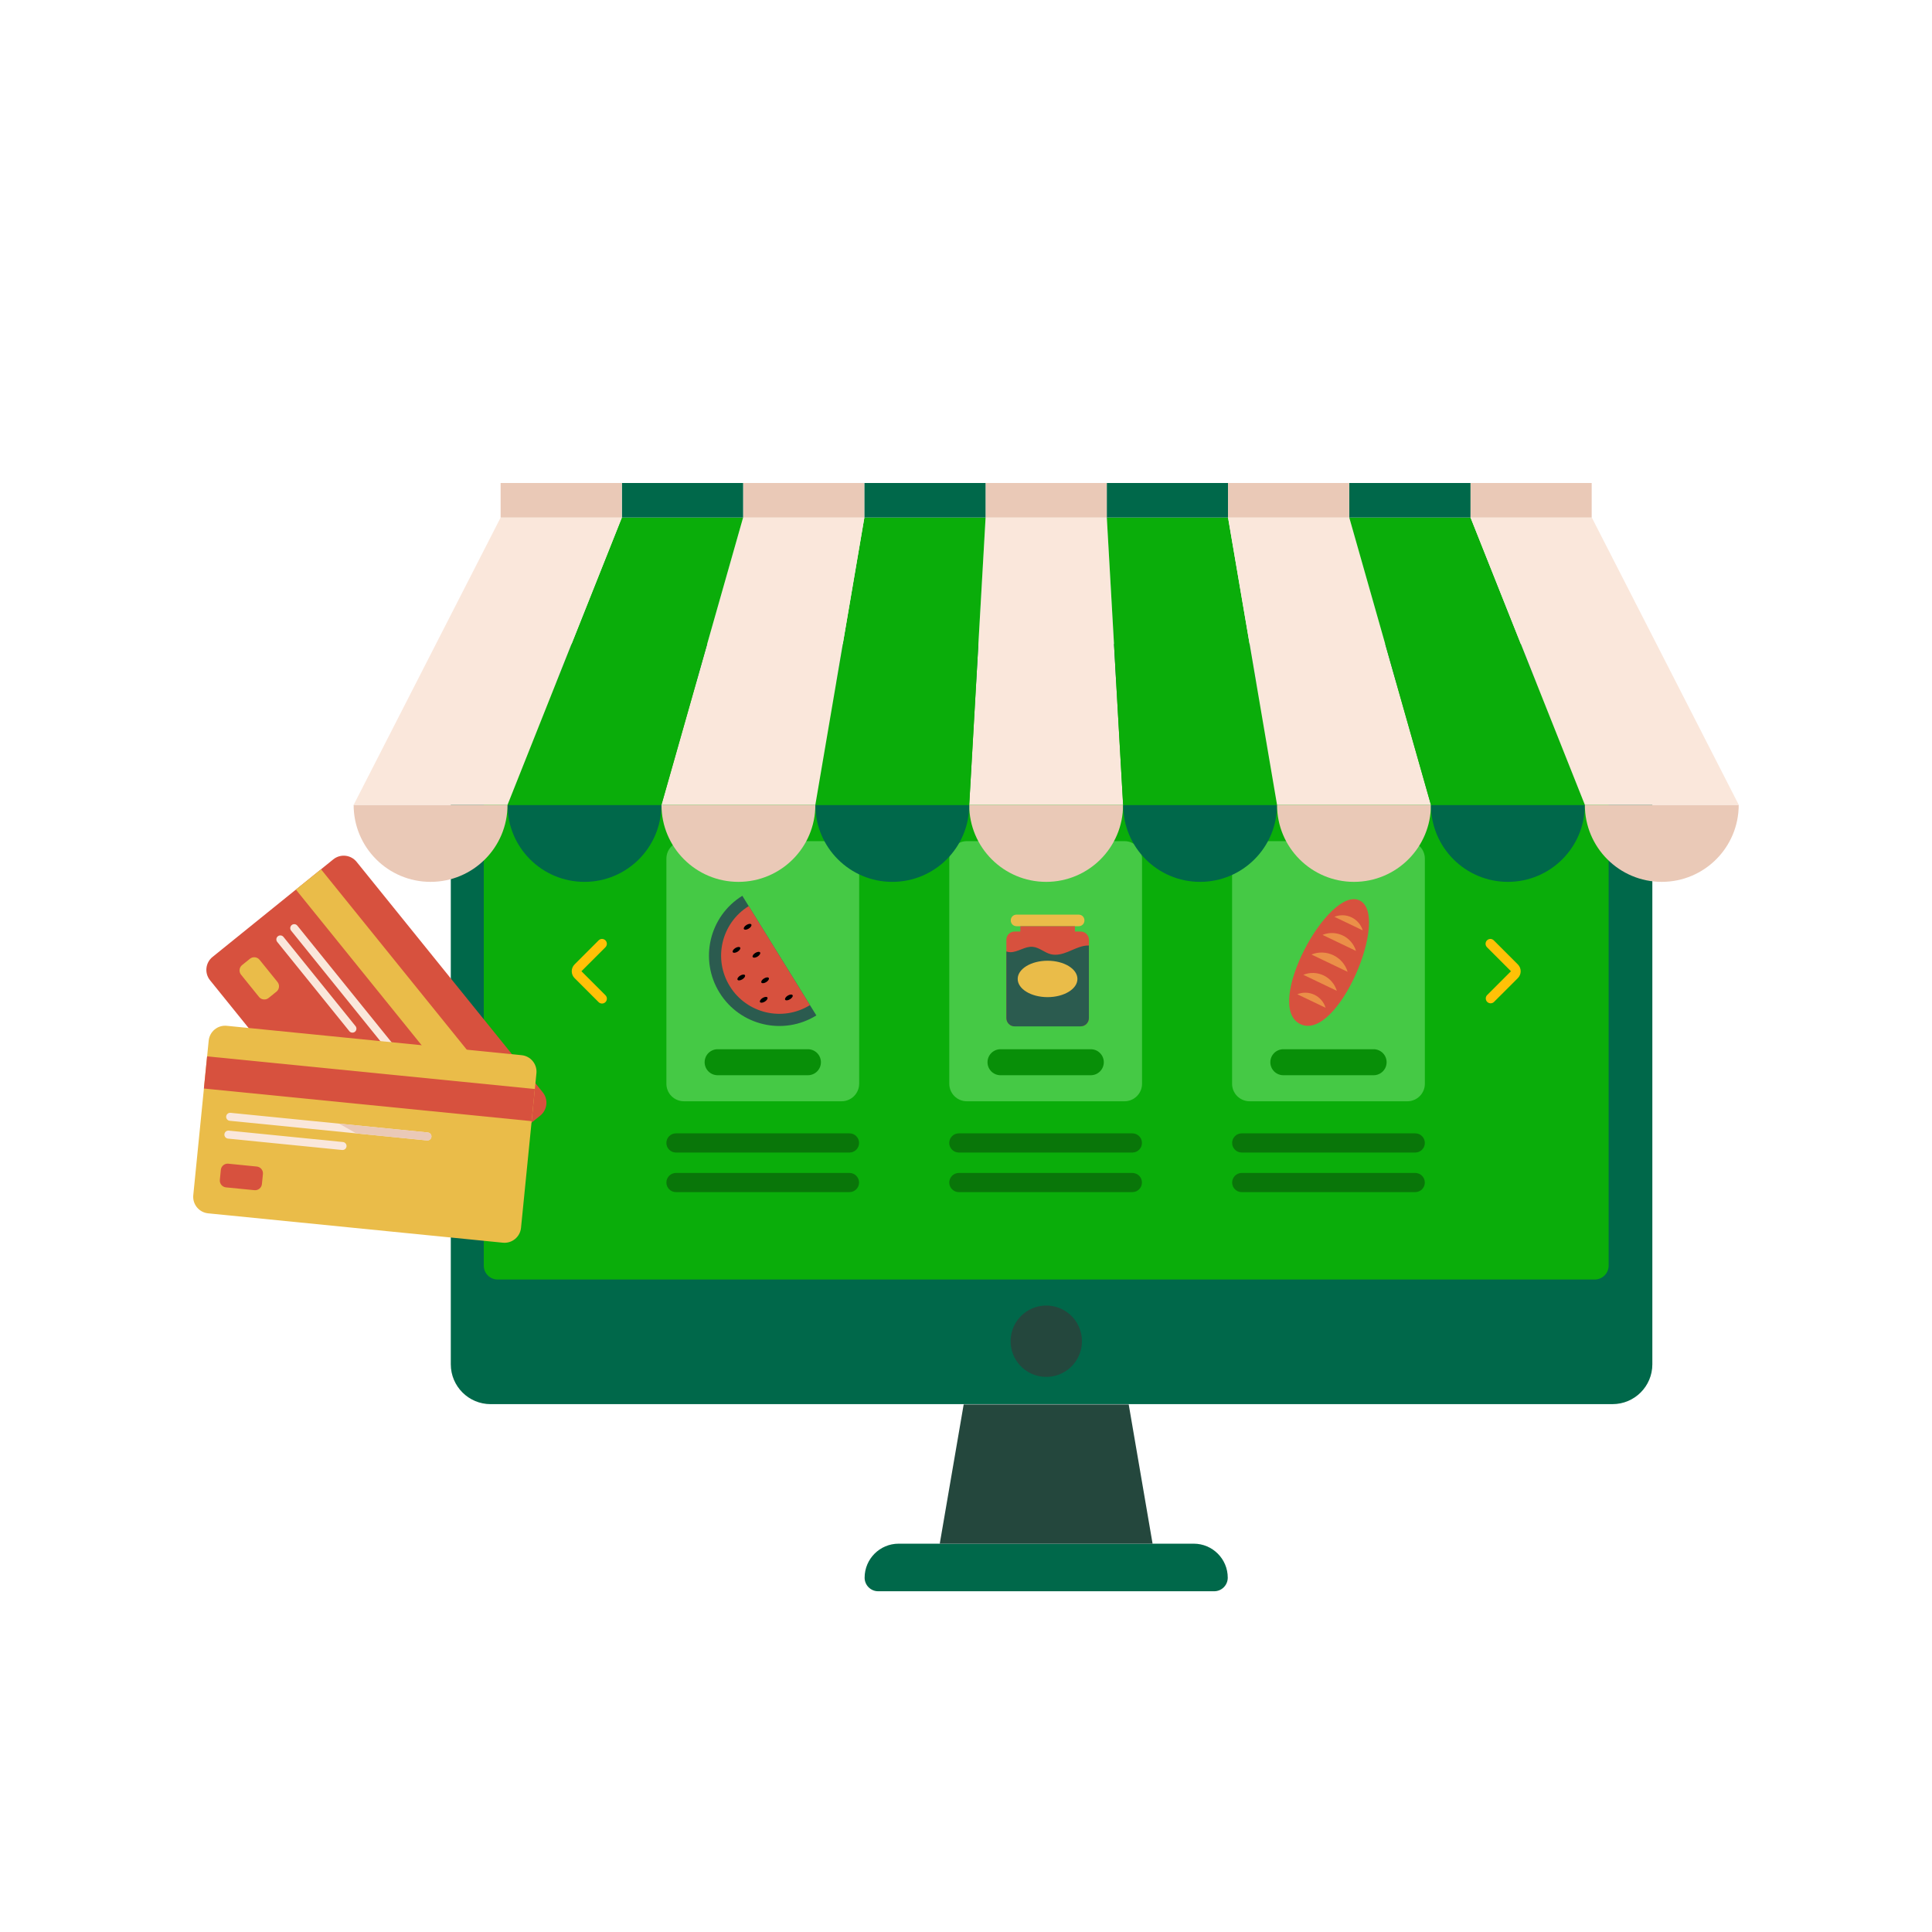
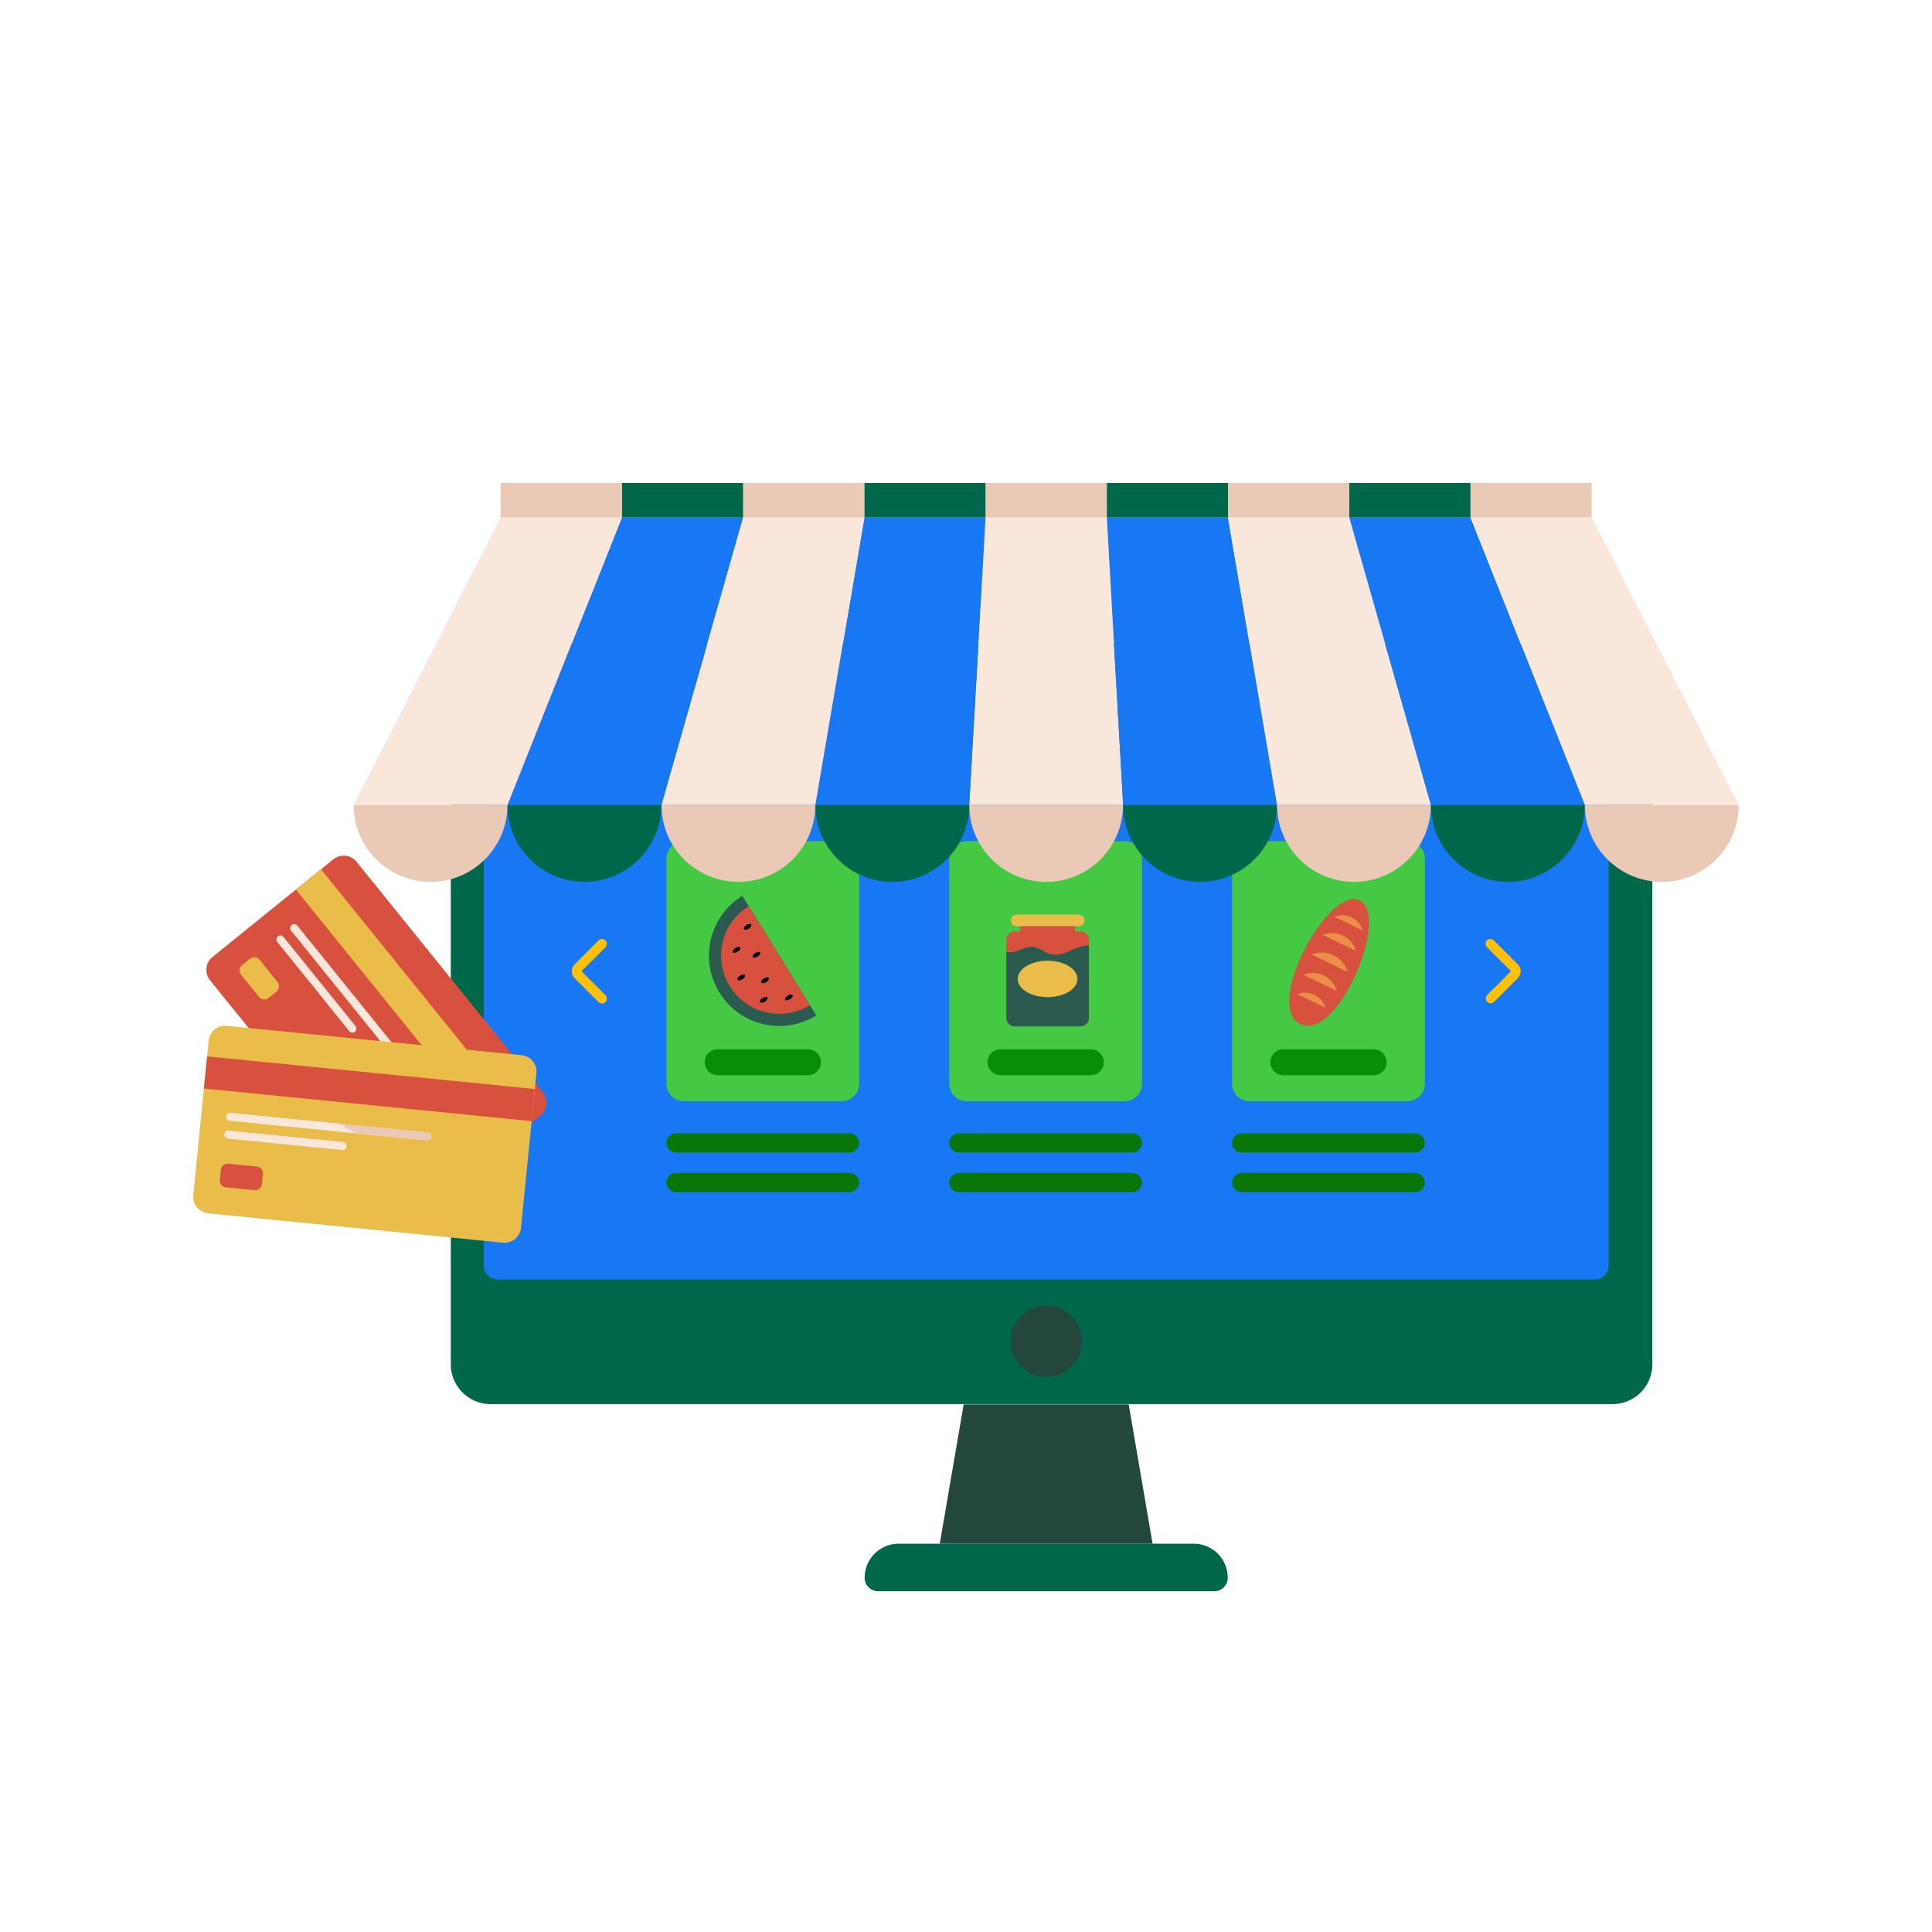
<svg xmlns="http://www.w3.org/2000/svg" width="120" height="120" fill="none">
  <path d="M75.416 98.836H54.545a.843.843 0 01-.842-.842c0-1.165.945-2.113 2.113-2.113h18.33c1.164 0 2.112.945 2.112 2.113a.843.843 0 01-.842.842z" fill="#00684A" />
  <path d="M71.59 95.881H58.37l1.486-8.65h10.25l1.483 8.65z" fill="#24473D" />
  <path d="M100.16 87.214H30.474A2.474 2.474 0 0128 84.74V42.474A2.474 2.474 0 0130.474 40h69.683a2.474 2.474 0 012.473 2.474V84.74a2.472 2.472 0 01-2.47 2.473z" fill="#00684A" />
-   <path d="M99.051 79.473h-68.14a.864.864 0 01-.864-.864V43.253c0-.478.386-.865.864-.865h68.14c.478 0 .865.387.865.865v35.353a.866.866 0 01-.865.867z" fill="#0AAD0A" />
+   <path d="M99.051 79.473h-68.14a.864.864 0 01-.864-.864V43.253c0-.478.386-.865.864-.865h68.14c.478 0 .865.387.865.865v35.353a.866.866 0 01-.865.867z" fill="#1877f2" />
  <path d="M67.135 83.847a2.216 2.216 0 10-4.313-1.018 2.216 2.216 0 004.313 1.018z" fill="#24473D" />
  <path d="M60.049 68.402h9.797c.601 0 1.088-.487 1.088-1.088v-13.98c0-.601-.487-1.088-1.088-1.088H60.05c-.601 0-1.088.487-1.088 1.088v13.98c0 .601.487 1.088 1.088 1.088z" fill="#45C945" />
  <path d="M67.752 66.784h-5.609a.806.806 0 110-1.614h5.609a.806.806 0 110 1.614z" fill="#088F08" />
  <path d="M67.004 57.528h-3.87a.352.352 0 01-.353-.352v-.014c0-.195.158-.352.352-.352h3.871c.195 0 .352.157.352.352v.014a.35.35 0 01-.352.352z" fill="#EABC49" />
  <path d="M67.123 57.86h-.358v-.332h-3.39v.332h-.358a.51.51 0 00-.51.51v4.864c0 .28.23.51.51.51h4.109a.51.51 0 00.51-.51V58.37a.515.515 0 00-.513-.51z" fill="#D7513E" />
  <path d="M67.123 63.747a.51.51 0 00.51-.51v-4.51a1.454 1.454 0 00-.315.027c-.35.068-.673.24-1.005.372-.332.132-.699.229-1.045.143-.398-.1-.725-.43-1.134-.461-.235-.02-.467.066-.687.152-.22.086-.447.18-.681.183a.72.72 0 01-.258-.046v4.143c0 .28.229.51.51.51h4.105v-.003z" fill="#2B5B4F" />
  <path d="M65.066 61.934c1.025 0 1.855-.506 1.855-1.13 0-.625-.83-1.131-1.855-1.131-1.024 0-1.855.506-1.855 1.13 0 .625.83 1.131 1.855 1.131z" fill="#EABC49" />
  <path d="M70.333 71.586H59.556a.595.595 0 110-1.192h10.777a.595.595 0 110 1.192zm0 2.459H59.556a.595.595 0 110-1.191h10.777a.595.595 0 110 1.19zm17.57-2.459H77.127a.595.595 0 110-1.192h10.776a.595.595 0 110 1.192zm0 2.459H77.127a.595.595 0 110-1.191h10.776a.595.595 0 110 1.19z" fill="#097609" />
  <path d="M52.276 68.402h-9.797a1.087 1.087 0 01-1.088-1.088v-13.98c0-.601.486-1.088 1.088-1.088h9.797c.601 0 1.088.487 1.088 1.088v13.98a1.091 1.091 0 01-1.088 1.088z" fill="#45C945" />
  <path d="M50.182 66.784h-5.609a.806.806 0 110-1.614h5.609a.806.806 0 110 1.614z" fill="#088F08" />
  <path d="M46.107 55.639a4.368 4.368 0 00-1.417 6.015 4.368 4.368 0 006.015 1.417l-4.598-7.432z" fill="#2B5B4F" />
  <path d="M46.504 56.28a3.615 3.615 0 103.802 6.15l-3.802-6.15z" fill="#D7513E" />
  <path d="M46.506 57.677c-.126.077-.26.092-.3.029-.038-.063.033-.178.16-.255.126-.078.26-.092.3-.029.037.063-.034.178-.16.255zm-.692 1.434c-.126.078-.26.092-.3.029-.038-.063.034-.178.16-.255.126-.077.26-.091.3-.029.038.063-.034.175-.16.255zm1.239.304c-.126.077-.26.091-.301.028-.037-.063.034-.177.16-.254.126-.078.26-.092.301-.029.037.06-.034.175-.16.255zm-.942 1.411c-.126.078-.26.092-.3.029-.038-.063.034-.178.16-.255.126-.077.26-.092.3-.029.038.06-.034.175-.16.255zm1.481.175c-.126.077-.26.092-.3.029-.038-.063.033-.178.16-.255.125-.078.26-.092.3-.029.037.063-.034.175-.16.255zm1.476 1.065c-.126.077-.26.092-.3.029-.038-.063.034-.178.16-.255.126-.077.26-.092.3-.029.04.063-.03.175-.16.255zm-1.562.146c-.126.077-.26.092-.3.029-.038-.063.033-.178.16-.255.126-.077.26-.092.3-.029.037.06-.034.175-.16.255z" fill="#000" />
  <path d="M52.763 71.586H41.986a.595.595 0 110-1.192h10.777a.595.595 0 110 1.192zm0 2.459H41.986a.595.595 0 110-1.191h10.777a.595.595 0 110 1.19z" fill="#097609" />
  <path d="M77.615 68.402h9.798c.6 0 1.088-.487 1.088-1.088v-13.98c0-.601-.487-1.088-1.088-1.088h-9.798c-.6 0-1.088.487-1.088 1.088v13.98c0 .601.487 1.088 1.088 1.088z" fill="#45C945" />
  <path d="M85.318 66.784H79.71a.806.806 0 110-1.614h5.608a.806.806 0 110 1.614z" fill="#088F08" />
  <path d="M84.447 55.928c-1.935-.928-6 6.568-3.681 7.681 2.321 1.111 5.617-6.754 3.681-7.681z" fill="#D7513E" />
  <path d="M84.64 57.786a1.321 1.321 0 00-1.757-.842l1.758.842zm-2.304 4.81a1.321 1.321 0 00-1.758-.842l1.758.842zm1.887-3.533a1.56 1.56 0 00-2.079-.996l2.08.996zm-1.191 2.479a1.56 1.56 0 00-2.079-.996l2.079.996zm.672-1.18a1.69 1.69 0 00-2.247-1.076l2.248 1.076z" fill="#EB8F48" />
  <path d="M92.57 58.318a.302.302 0 00-.212.515l1.491 1.492-1.491 1.492a.302.302 0 00.426.426l1.492-1.491a.601.601 0 000-.85l-1.492-1.492a.31.31 0 00-.215-.092zm-55.176 0a.302.302 0 01.212.515l-1.492 1.492 1.492 1.492a.302.302 0 010 .426.302.302 0 01-.427 0l-1.491-1.491a.601.601 0 010-.85l1.491-1.492a.304.304 0 01.215-.092z" fill="#FFC107" />
  <path d="M60.2 49.995a4.778 4.778 0 004.778 4.779 4.778 4.778 0 004.778-4.779h-9.557z" fill="#EAC9B7" />
  <path d="M69.762 49.995a4.778 4.778 0 004.778 4.779 4.778 4.778 0 004.778-4.779h-9.556z" fill="#00684A" />
  <path d="M79.32 49.995a4.778 4.778 0 004.779 4.779 4.778 4.778 0 004.778-4.779H79.32z" fill="#EAC9B7" />
  <path d="M88.879 49.995a4.778 4.778 0 004.778 4.779 4.778 4.778 0 004.779-4.779h-9.557z" fill="#00684A" />
  <path d="M98.438 49.995a4.777 4.777 0 004.778 4.779 4.777 4.777 0 004.778-4.779h-9.556z" fill="#EAC9B7" />
  <path d="M60.201 49.995a4.778 4.778 0 01-4.778 4.779 4.778 4.778 0 01-4.779-4.779h9.557z" fill="#00684A" />
  <path d="M50.643 49.995a4.778 4.778 0 01-4.779 4.779 4.778 4.778 0 01-4.778-4.779h9.557z" fill="#EAC9B7" />
  <path d="M41.08 49.995a4.778 4.778 0 01-4.778 4.779 4.778 4.778 0 01-4.779-4.779h9.557z" fill="#00684A" />
  <path d="M31.522 49.995a4.778 4.778 0 01-4.779 4.779 4.778 4.778 0 01-4.778-4.779h9.557z" fill="#EAC9B7" />
  <path d="M69.759 49.995h-9.56l1.017-17.85h7.53l1.013 17.85z" fill="#FAE7DB" />
-   <path d="M79.32 49.995h-9.56l-1.014-17.85h7.53l3.043 17.85z" fill="#0AAD0A" />
+   <path d="M79.32 49.995h-9.56l-1.014-17.85h7.53l3.043 17.85z" fill="#1877f2" />
  <path d="M88.88 49.995h-9.56l-3.043-17.85h7.53l5.073 17.85z" fill="#FAE7DB" />
-   <path d="M98.438 49.995h-9.56l-5.073-17.85h7.532l7.1 17.85z" fill="#0AAD0A" />
+   <path d="M98.438 49.995h-9.56l-5.073-17.85h7.532l7.1 17.85z" fill="#1877f2" />
  <path d="M108 49.995h-9.56l-7.1-17.85h7.53l9.13 17.85z" fill="#FAE7DB" />
-   <path d="M50.64 49.995h9.56l1.017-17.85h-7.53l-3.046 17.85z" fill="#0AAD0A" />
+   <path d="M50.64 49.995h9.56l1.017-17.85h-7.53l-3.046 17.85z" fill="#1877f2" />
  <path d="M41.082 49.995h9.56l3.046-17.85h-7.533l-5.073 17.85z" fill="#FAE7DB" />
-   <path d="M31.523 49.995h9.56l5.073-17.85h-7.53l-7.103 17.85z" fill="#0AAD0A" />
+   <path d="M31.523 49.995h9.56l5.073-17.85h-7.53l-7.103 17.85z" fill="#1877f2" />
  <path d="M21.965 49.995h9.557l7.103-17.85h-7.53l-9.13 17.85z" fill="#FAE7DB" />
  <path d="M91.332 32.145h7.53V30h-7.53v2.145z" fill="#EAC9B7" />
  <path d="M83.805 32.145h7.53V30h-7.53v2.145z" fill="#00684A" />
  <path d="M76.273 32.145h7.53V30h-7.53v2.145z" fill="#EAC9B7" />
  <path d="M68.742 32.145h7.53V30h-7.53v2.145z" fill="#00684A" />
  <path d="M61.215 32.145h7.53V30h-7.53v2.145z" fill="#EAC9B7" />
  <path d="M53.684 32.145h7.53V30h-7.53v2.145z" fill="#00684A" />
  <path d="M46.152 32.145h7.53V30h-7.53v2.145z" fill="#EAC9B7" />
  <path d="M38.625 32.145h7.53V30h-7.53v2.145z" fill="#00684A" />
  <path d="M31.094 32.145h7.53V30h-7.53v2.145z" fill="#EAC9B7" />
  <path d="M24.606 75.198l-11.56-14.312a1.029 1.029 0 01.154-1.448l7.501-6.061a1.029 1.029 0 011.449.154l11.56 14.312a1.03 1.03 0 01-.154 1.45l-7.5 6.06a1.034 1.034 0 01-1.45-.154z" fill="#D7513E" />
  <path d="M32.795 69.906L19.94 53.993l-1.561 1.261 12.855 15.913 1.56-1.261zm-16.706-7.983l-1.117-1.383a.425.425 0 01.063-.596l.49-.395a.426.426 0 01.595.063l1.117 1.383a.426.426 0 01-.063.596l-.49.395a.423.423 0 01-.595-.063z" fill="#EABC49" />
  <path d="M25.818 67.385l-7.736-9.58a.25.25 0 01.037-.349.25.25 0 01.35.038l7.738 9.58a.25.25 0 01-.389.311zm-4.121-3.338l-4.478-5.543a.25.25 0 01.037-.349.25.25 0 01.35.037l4.477 5.543a.25.25 0 01-.037.35.25.25 0 01-.35-.038z" fill="#FAE7DB" />
  <path d="M31.233 77.186l-18.306-1.824a1.03 1.03 0 01-.922-1.128l.957-9.597c.057-.567.56-.98 1.128-.922l18.306 1.824c.567.057.979.56.922 1.128l-.957 9.597a1.03 1.03 0 01-1.128.922z" fill="#EABC49" />
  <path d="M33.219 67.64l-20.356-2.027-.199 1.997 20.356 2.027.199-1.997zm-17.414 6.284l-1.77-.174a.426.426 0 01-.38-.464l.062-.627a.426.426 0 01.464-.38l1.77.177a.426.426 0 01.38.464l-.063.627a.424.424 0 01-.463.377z" fill="#D7513E" />
  <path d="M26.525 70.835l-12.253-1.22a.248.248 0 01-.224-.271.248.248 0 01.272-.224l12.254 1.22a.248.248 0 01.223.272.25.25 0 01-.272.223z" fill="#FAE7DB" />
  <path d="M21.063 69.79l1.062.607 4.397.438a.246.246 0 00.272-.223.246.246 0 00-.223-.272" fill="#EAC9B7" />
  <path d="M21.251 71.428l-7.089-.707a.248.248 0 01-.223-.272.248.248 0 01.272-.224l7.089.708a.248.248 0 01.223.272.25.25 0 01-.272.223z" fill="#FAE7DB" />
</svg>
